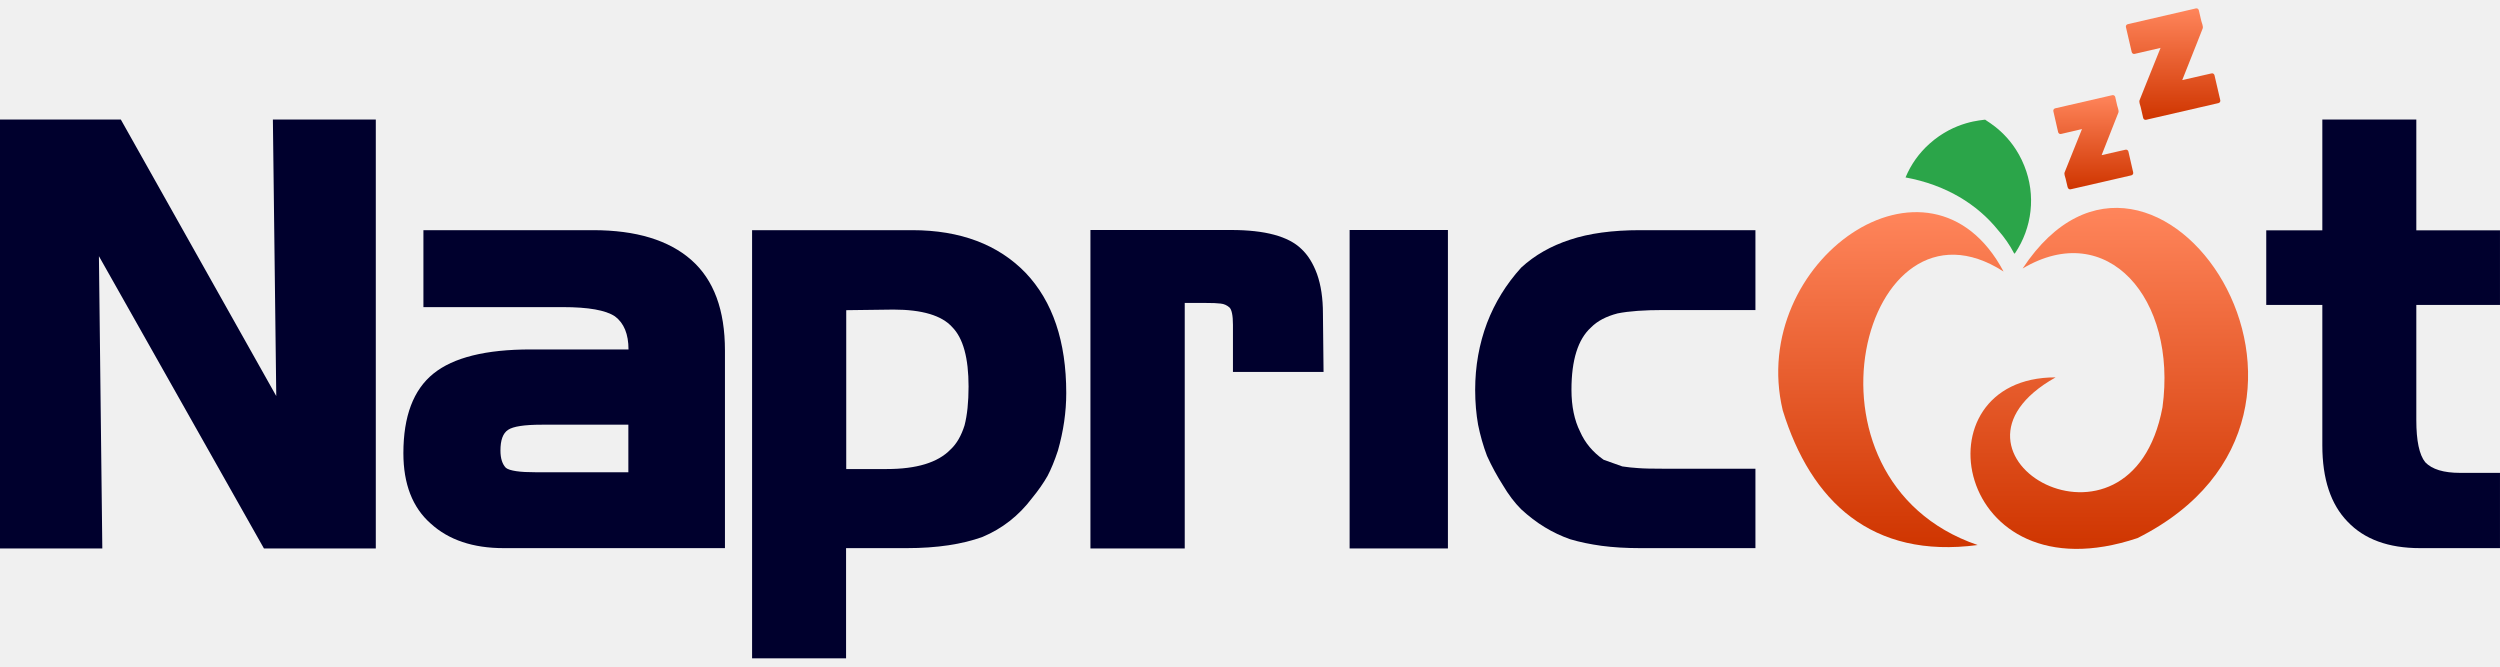
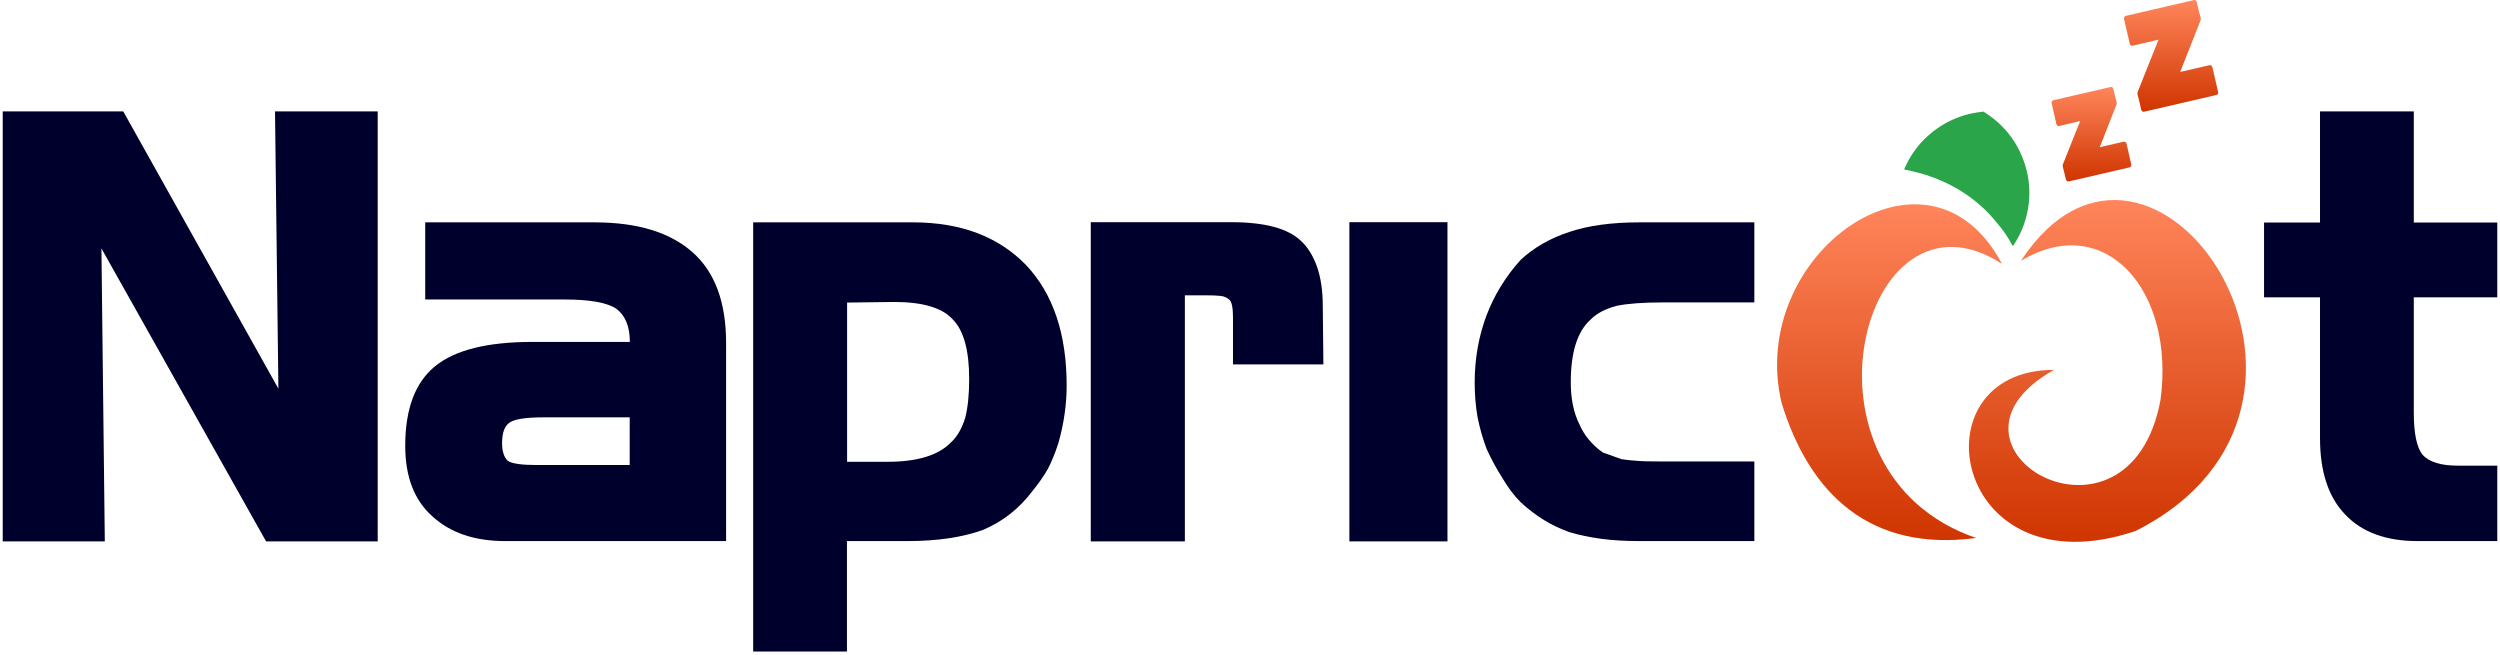
- <svg xmlns="http://www.w3.org/2000/svg" width="150" height="40" viewBox="0 0 150 40" fill="none">
-   <g id="Group 7">
-     <path id="Vector" d="M22.548 32.907H15.836L5.935 15.37L6.139 32.907H0V7.17H7.248L16.576 23.764L16.373 7.17H22.548V32.907Z" fill="#00002D" />
-     <path id="Vector_2" d="M43.497 32.888H30.221C28.382 32.888 26.921 32.399 25.84 31.411C24.749 30.45 24.203 29.037 24.203 27.19C24.203 24.974 24.804 23.386 26.006 22.416C27.208 21.447 29.149 20.966 31.849 20.966H37.71C37.71 20.052 37.442 19.387 36.896 18.981C36.342 18.611 35.306 18.427 33.772 18.427H25.405V13.81H35.584C38.172 13.81 40.132 14.41 41.482 15.601C42.832 16.792 43.497 18.602 43.497 21.031V32.879V32.888ZM37.701 28.345V25.482H32.505C31.47 25.482 30.795 25.584 30.49 25.787C30.175 25.99 30.027 26.405 30.027 27.034C30.027 27.504 30.138 27.846 30.351 28.068C30.462 28.16 30.674 28.225 30.98 28.271C31.285 28.317 31.673 28.335 32.145 28.335H37.701V28.345Z" fill="#00002D" />
-     <path id="Vector_3" d="M63.975 23.589C63.975 24.716 63.809 25.861 63.476 27.033C63.273 27.652 63.06 28.16 62.857 28.548C62.616 28.973 62.302 29.425 61.923 29.887C61.128 30.94 60.139 31.715 58.955 32.214C57.735 32.657 56.219 32.888 54.407 32.888H50.764V39.5H45.125V13.81H54.73C57.615 13.81 59.889 14.668 61.544 16.377C63.162 18.085 63.975 20.486 63.975 23.58V23.589ZM58.114 23.192C58.114 21.483 57.791 20.292 57.134 19.627C56.505 18.925 55.322 18.575 53.603 18.575L50.774 18.611V28.142H53.205C54.998 28.142 56.274 27.754 57.032 26.969C57.402 26.627 57.68 26.138 57.874 25.519C58.031 24.91 58.114 24.134 58.114 23.192Z" fill="#00002D" />
-     <path id="Vector_4" d="M79.413 22.315H73.977V19.489C73.977 18.925 73.903 18.575 73.765 18.445C73.617 18.316 73.441 18.233 73.238 18.214C73.034 18.187 72.729 18.177 72.323 18.177H71.084V32.907H65.426V13.8H73.876C75.9 13.8 77.305 14.179 78.082 14.936C78.47 15.296 78.785 15.795 79.025 16.451C79.256 17.106 79.376 17.891 79.376 18.815L79.413 22.315Z" fill="#00002D" />
-     <path id="Vector_5" d="M86.875 32.907H80.977V13.8H86.875V32.907Z" fill="#00002D" />
-     <path id="Vector_6" d="M105.326 32.888H98.411C97.561 32.888 96.793 32.842 96.1 32.75C95.425 32.657 94.787 32.528 94.205 32.353C93.151 31.983 92.171 31.392 91.274 30.561C90.867 30.155 90.507 29.674 90.174 29.111C89.832 28.576 89.508 27.985 89.222 27.357C88.99 26.747 88.815 26.119 88.685 25.482C88.575 24.854 88.51 24.152 88.51 23.395C88.51 21.973 88.75 20.634 89.222 19.378C89.693 18.15 90.377 17.042 91.274 16.054C92.088 15.306 93.067 14.752 94.205 14.382C95.332 14.004 96.738 13.81 98.411 13.81H105.326V18.602H99.807C98.661 18.602 97.736 18.667 97.052 18.805C96.377 18.981 95.841 19.258 95.462 19.646C94.676 20.357 94.288 21.604 94.288 23.386C94.288 24.374 94.463 25.214 94.805 25.898C95.101 26.572 95.573 27.135 96.22 27.587L97.339 27.985C97.653 28.031 97.967 28.068 98.291 28.086C98.624 28.114 99.132 28.123 99.807 28.123H105.326V32.879V32.888Z" fill="#00002D" />
-     <path id="Vector_7" d="M149.999 32.888H145.201C143.315 32.888 141.864 32.362 140.856 31.3C139.848 30.265 139.34 28.742 139.34 26.72V18.298H135.975V13.819H139.34V7.17H144.979V13.819H149.999V18.298H144.979V25.205C144.979 26.442 145.155 27.292 145.515 27.735C145.922 28.16 146.615 28.372 147.605 28.372H149.999V32.888Z" fill="#00002D" />
-     <g id="Icon">
-       <g id="Group 9">
-         <path id="Vector_8" d="M124.067 11.248C124.088 11.33 124.169 11.378 124.244 11.357L127.882 10.52C127.964 10.5 128.011 10.418 127.991 10.344L127.705 9.092C127.684 9.01 127.602 8.962 127.528 8.983L126.097 9.309C126.335 8.704 126.574 8.098 126.812 7.493C126.908 7.248 127.01 6.996 127.105 6.751C127.146 6.642 127.051 6.431 127.03 6.329L126.914 5.819C126.894 5.737 126.812 5.689 126.737 5.71L123.311 6.499C123.229 6.519 123.182 6.601 123.202 6.676L123.488 7.928C123.509 8.01 123.59 8.057 123.665 8.037L124.919 7.744C124.673 8.35 124.435 8.955 124.19 9.561C124.088 9.82 123.979 10.085 123.876 10.344C123.835 10.446 123.917 10.629 123.938 10.725L124.06 11.242L124.067 11.248Z" fill="url(#paint0_linear_10214_5997)" />
-         <path id="Vector_9" d="M128.768 7.187C130.212 6.853 131.663 6.52 133.107 6.186C133.189 6.166 133.237 6.084 133.216 6.009L132.869 4.512C132.848 4.431 132.767 4.383 132.692 4.404L130.934 4.805C131.22 4.084 131.506 3.363 131.793 2.641C131.915 2.328 132.038 2.022 132.16 1.709C132.208 1.593 132.106 1.369 132.079 1.26L131.929 0.614C131.908 0.532 131.827 0.484 131.752 0.505L127.664 1.451C127.583 1.471 127.535 1.553 127.556 1.627L127.903 3.124C127.923 3.206 128.005 3.254 128.08 3.233L129.633 2.873C129.34 3.594 129.054 4.322 128.761 5.043C128.632 5.37 128.502 5.69 128.373 6.016C128.332 6.125 128.414 6.322 128.441 6.424L128.591 7.078C128.611 7.159 128.693 7.207 128.768 7.187Z" fill="url(#paint1_linear_10214_5997)" />
-       </g>
-       <g id="Group 5">
-         <path id="Vector_10" fill-rule="evenodd" clip-rule="evenodd" d="M121.357 16.111C126.425 13.09 130.641 17.901 129.749 24.438C127.853 34.554 115.126 27.258 123.337 22.642C114.882 22.628 117.196 35.989 128.251 32.285C143.243 24.759 129.234 4.185 121.357 16.111Z" fill="url(#paint2_linear_10214_5997)" />
-         <path id="Vector_11" fill-rule="evenodd" clip-rule="evenodd" d="M120.214 16.292C115.788 7.958 104.838 15.693 106.964 24.619C108.651 30.091 112.31 33.544 118.66 32.702C107.152 28.768 111.822 10.883 120.214 16.292Z" fill="url(#paint3_linear_10214_5997)" />
-         <path id="Vector_12" d="M120.898 15.199C121.922 13.681 122.173 11.718 121.455 9.943C120.689 8.028 119.239 7.297 119.106 7.179C118.946 7.22 117.308 7.248 115.775 8.62C115.141 9.184 114.653 9.873 114.332 10.646C116.758 11.091 118.639 12.254 119.901 13.828C120.264 14.238 120.584 14.698 120.849 15.206C120.863 15.206 120.877 15.206 120.891 15.206L120.898 15.199Z" fill="#2BA549" />
+ <svg xmlns="http://www.w3.org/2000/svg" width="210" height="55" viewBox="0 0 210 55" fill="none">
+   <rect width="210" height="55" fill="#ACACAC" />
+   <g id="01_Desktop_Homepage" clip-path="url(#clip0_0_1)">
+     <rect width="1920" height="7004" transform="translate(-854 -6830)" fill="white" />
+     <g id="Frame 170">
+       <g id="Foooter">
+         <g id="Frame 154">
+           <g id="Frame 153">
+             <g id="Group 7">
+               <path id="Vector" d="M31.727 45.477H22.351L8.52 20.868L8.804 45.477H0.229V9.36H10.354L23.385 32.648L23.101 9.36H31.727V45.477Z" fill="#00002D" />
+               <path id="Vector_2" d="M60.992 45.451H42.447C39.877 45.451 37.836 44.764 36.325 43.377C34.801 42.03 34.039 40.047 34.039 37.455C34.039 34.345 34.879 32.116 36.557 30.756C38.236 29.395 40.948 28.721 44.719 28.721H52.907C52.907 27.438 52.533 26.505 51.771 25.935C50.996 25.416 49.55 25.157 47.406 25.157H35.718V18.678H49.937C53.553 18.678 56.291 19.52 58.177 21.192C60.062 22.863 60.992 25.403 60.992 28.812V45.438V45.451ZM52.895 39.075V35.058H45.636C44.19 35.058 43.247 35.2 42.821 35.486C42.382 35.771 42.175 36.354 42.175 37.235C42.175 37.896 42.33 38.375 42.627 38.686C42.782 38.816 43.079 38.907 43.505 38.971C43.932 39.036 44.474 39.062 45.133 39.062H52.895V39.075Z" fill="#00002D" />
+               <path id="Vector_3" d="M89.599 32.401C89.599 33.982 89.366 35.589 88.901 37.235C88.617 38.103 88.32 38.816 88.036 39.36C87.7 39.956 87.261 40.591 86.732 41.239C85.621 42.717 84.239 43.805 82.586 44.505C80.881 45.127 78.763 45.451 76.232 45.451H71.144V54.73H63.266V18.678H76.684C80.713 18.678 83.89 19.883 86.202 22.28C88.462 24.678 89.599 28.047 89.599 32.388V32.401ZM81.411 31.844C81.411 29.447 80.959 27.775 80.042 26.842C79.164 25.857 77.511 25.365 75.108 25.365L71.156 25.416V38.79H74.553C77.058 38.79 78.841 38.246 79.9 37.144C80.416 36.665 80.804 35.978 81.075 35.11C81.295 34.254 81.411 33.166 81.411 31.844Z" fill="#00002D" />
+               <path id="Vector_4" d="M111.165 30.612H103.571V26.647C103.571 25.856 103.468 25.364 103.274 25.182C103.067 25.001 102.822 24.884 102.538 24.858C102.254 24.82 101.828 24.807 101.259 24.807H99.529V45.476H91.625V18.664H103.429C106.257 18.664 108.22 19.195 109.305 20.258C109.848 20.763 110.287 21.463 110.623 22.383C110.945 23.303 111.113 24.405 111.113 25.701L111.165 30.612Z" fill="#00002D" />
+               <path id="Vector_5" d="M121.587 45.476H113.348V18.664H121.587V45.476Z" fill="#00002D" />
+               <path id="Vector_6" d="M147.365 45.451H137.705C136.517 45.451 135.445 45.386 134.476 45.257C133.533 45.127 132.642 44.946 131.828 44.699C130.356 44.181 128.987 43.352 127.735 42.185C127.166 41.615 126.663 40.941 126.198 40.151C125.72 39.399 125.268 38.57 124.867 37.688C124.545 36.833 124.299 35.952 124.118 35.058C123.963 34.177 123.873 33.192 123.873 32.129C123.873 30.134 124.209 28.254 124.867 26.492C125.526 24.768 126.482 23.213 127.735 21.827C128.871 20.777 130.24 20 131.828 19.481C133.404 18.95 135.367 18.678 137.705 18.678H147.365V25.403H139.655C138.053 25.403 136.762 25.494 135.806 25.689C134.863 25.935 134.114 26.323 133.585 26.868C132.487 27.866 131.945 29.615 131.945 32.116C131.945 33.503 132.19 34.682 132.668 35.641C133.081 36.587 133.74 37.377 134.644 38.013L136.207 38.57C136.646 38.635 137.085 38.686 137.537 38.712C138.002 38.751 138.712 38.764 139.655 38.764H147.365V45.438V45.451Z" fill="#00002D" />
+               <path id="Vector_7" d="M209.771 45.451H203.069C200.434 45.451 198.406 44.712 196.999 43.222C195.591 41.771 194.881 39.633 194.881 36.794V24.976H190.18V18.691H194.881V9.36H202.759V18.691H209.771V24.976H202.759V34.669C202.759 36.406 203.004 37.598 203.508 38.22C204.076 38.816 205.045 39.114 206.426 39.114H209.771V45.451Z" fill="#00002D" />
+               <g id="Group 9">
+                 <path id="Vector_8" d="M173.545 15.084C173.574 15.198 173.688 15.265 173.793 15.237L178.874 14.062C178.988 14.034 179.055 13.919 179.026 13.814L178.627 12.057C178.598 11.942 178.484 11.876 178.379 11.904L176.381 12.363C176.714 11.513 177.047 10.663 177.38 9.813C177.513 9.469 177.656 9.116 177.789 8.772C177.846 8.619 177.713 8.323 177.685 8.18L177.523 7.464C177.494 7.349 177.38 7.283 177.275 7.311L172.489 8.419C172.375 8.448 172.308 8.562 172.337 8.667L172.736 10.424C172.765 10.539 172.879 10.605 172.984 10.577L174.735 10.166C174.392 11.016 174.059 11.866 173.716 12.716C173.574 13.079 173.421 13.451 173.279 13.814C173.222 13.957 173.336 14.215 173.364 14.349L173.536 15.074L173.545 15.084Z" fill="url(#paint0_linear_0_1)" />
+                 <path id="Vector_9" d="M180.111 9.383C182.128 8.915 184.155 8.448 186.172 7.98C186.286 7.951 186.353 7.836 186.324 7.731L185.839 5.631C185.811 5.516 185.696 5.449 185.592 5.478L183.137 6.041C183.536 5.029 183.936 4.017 184.336 3.005C184.507 2.566 184.678 2.136 184.85 1.697C184.916 1.534 184.773 1.219 184.735 1.067L184.526 0.159C184.497 0.045 184.383 -0.022 184.279 0.007L178.569 1.334C178.455 1.363 178.388 1.477 178.417 1.582L178.902 3.683C178.931 3.797 179.045 3.864 179.149 3.836L181.319 3.329C180.91 4.342 180.51 5.363 180.101 6.375C179.92 6.834 179.739 7.283 179.559 7.741C179.502 7.894 179.616 8.171 179.654 8.314L179.863 9.23C179.892 9.345 180.006 9.412 180.111 9.383Z" fill="url(#paint1_linear_0_1)" />
+               </g>
+               <g id="Group 5">
+                 <path id="Vector_10" fill-rule="evenodd" clip-rule="evenodd" d="M169.76 21.907C176.838 17.667 182.729 24.418 181.483 33.593C178.834 47.789 161.055 37.549 172.525 31.072C160.714 31.052 163.947 49.801 179.389 44.603C200.333 34.042 180.762 5.171 169.76 21.907Z" fill="url(#paint2_linear_0_1)" />
+                 <path id="Vector_11" fill-rule="evenodd" clip-rule="evenodd" d="M168.163 22.162C161.981 10.467 146.684 21.322 149.654 33.847C152.01 41.526 157.122 46.372 165.992 45.19C149.917 39.67 156.44 14.571 168.163 22.162Z" fill="url(#paint3_linear_0_1)" />
+                 <path id="Vector_12" d="M169.117 20.628C170.549 18.498 170.899 15.743 169.896 13.252C168.825 10.565 166.8 9.539 166.615 9.373C166.391 9.432 164.103 9.471 161.961 11.396C161.075 12.187 160.393 13.154 159.945 14.239C163.334 14.864 165.963 16.495 167.725 18.703C168.231 19.28 168.679 19.925 169.049 20.638C169.069 20.638 169.088 20.638 169.108 20.638L169.117 20.628Z" fill="#2BA549" />
+               </g>
+             </g>
+           </g>
+         </g>
      </g>
    </g>
  </g>
  <defs>
-     <linearGradient id="paint0_linear_10214_5997" x1="125.596" y1="5.705" x2="125.596" y2="11.362" gradientUnits="userSpaceOnUse">
+     <linearGradient id="paint0_linear_0_1" x1="175.682" y1="7.305" x2="175.682" y2="15.243" gradientUnits="userSpaceOnUse">
      <stop stop-color="#FF855B" />
      <stop offset="1" stop-color="#CF3500" />
    </linearGradient>
-     <linearGradient id="paint1_linear_10214_5997" x1="130.386" y1="0.5" x2="130.386" y2="7.191" gradientUnits="userSpaceOnUse">
+     <linearGradient id="paint1_linear_0_1" x1="182.371" y1="0" x2="182.371" y2="9.39" gradientUnits="userSpaceOnUse">
      <stop stop-color="#FF855B" />
      <stop offset="1" stop-color="#CF3500" />
    </linearGradient>
-     <linearGradient id="paint2_linear_10214_5997" x1="126.557" y1="12.473" x2="126.557" y2="32.934" gradientUnits="userSpaceOnUse">
+     <linearGradient id="paint2_linear_0_1" x1="177.023" y1="16.802" x2="177.023" y2="45.514" gradientUnits="userSpaceOnUse">
      <stop stop-color="#FF855B" />
      <stop offset="1" stop-color="#CF3500" />
    </linearGradient>
-     <linearGradient id="paint3_linear_10214_5997" x1="113.454" y1="12.729" x2="113.454" y2="32.828" gradientUnits="userSpaceOnUse">
+     <linearGradient id="paint3_linear_0_1" x1="158.719" y1="17.161" x2="158.719" y2="45.367" gradientUnits="userSpaceOnUse">
      <stop stop-color="#FF855B" />
      <stop offset="1" stop-color="#CF3500" />
    </linearGradient>
+     <clipPath id="clip0_0_1">
+       <rect width="1920" height="7004" fill="white" transform="translate(-854 -6830)" />
+     </clipPath>
  </defs>
</svg>
